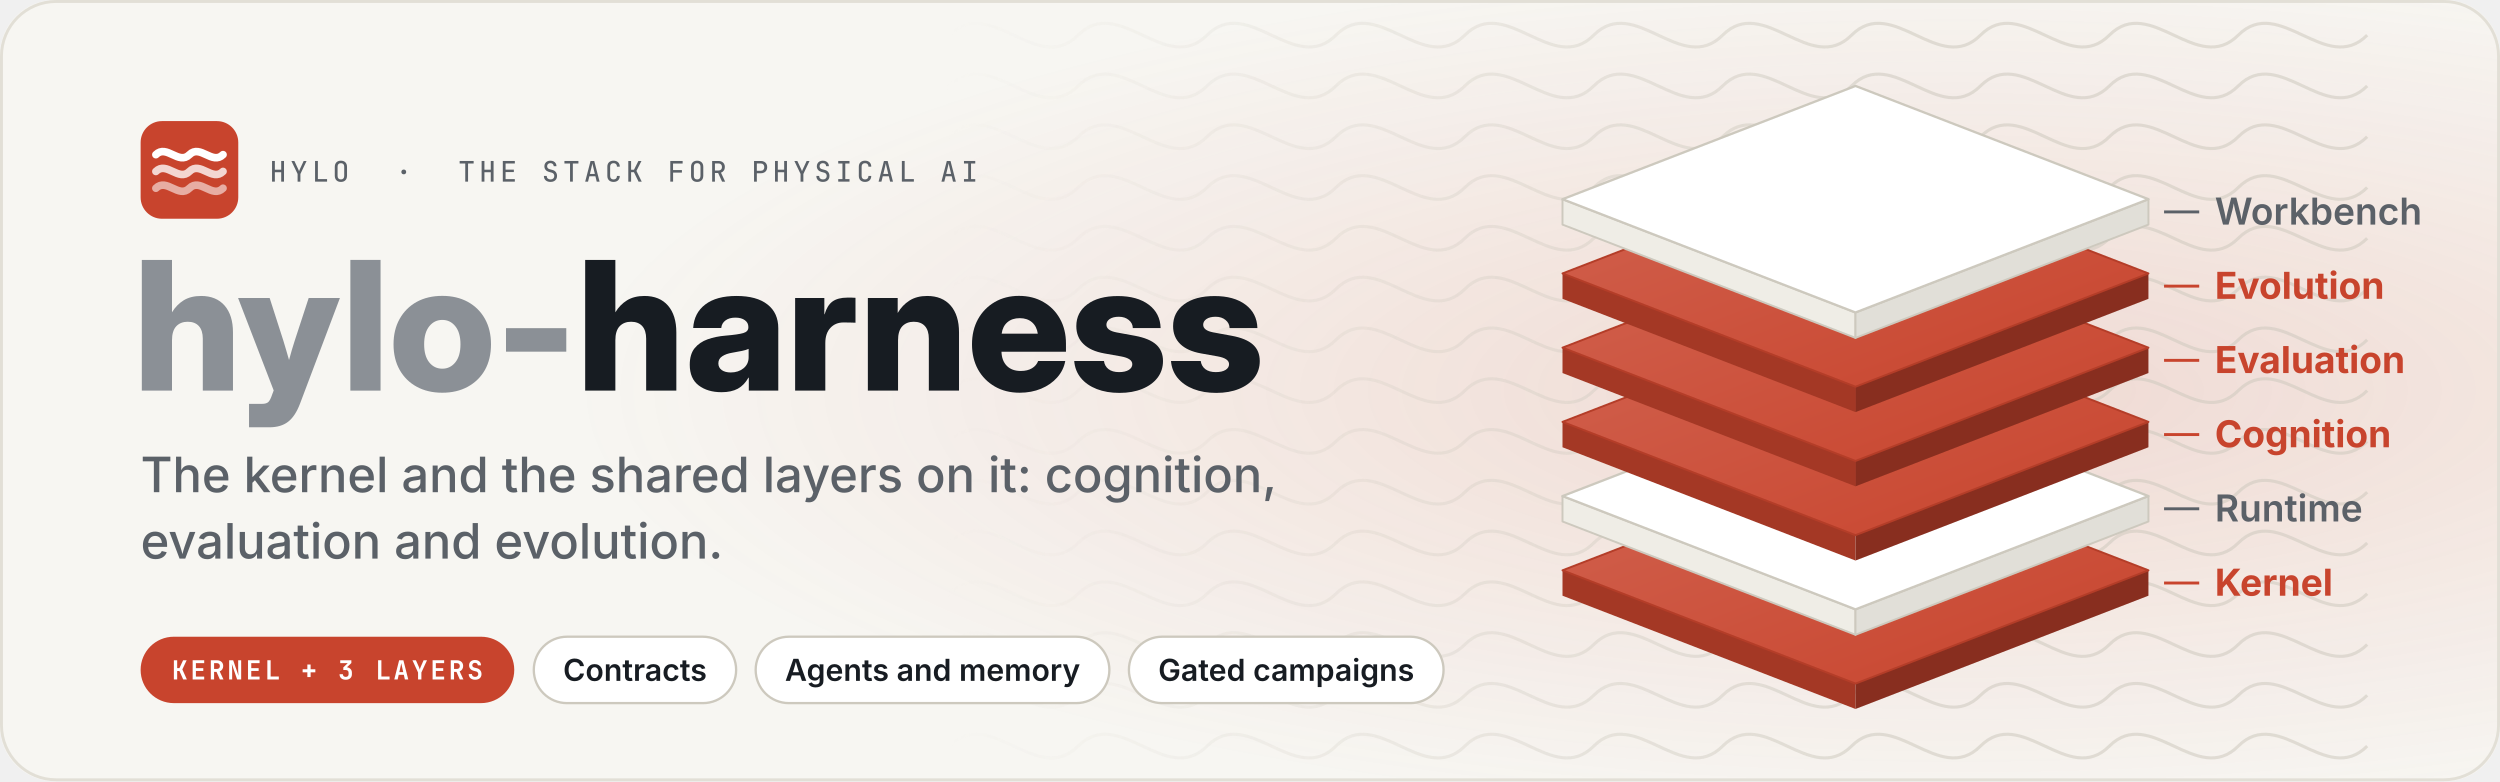
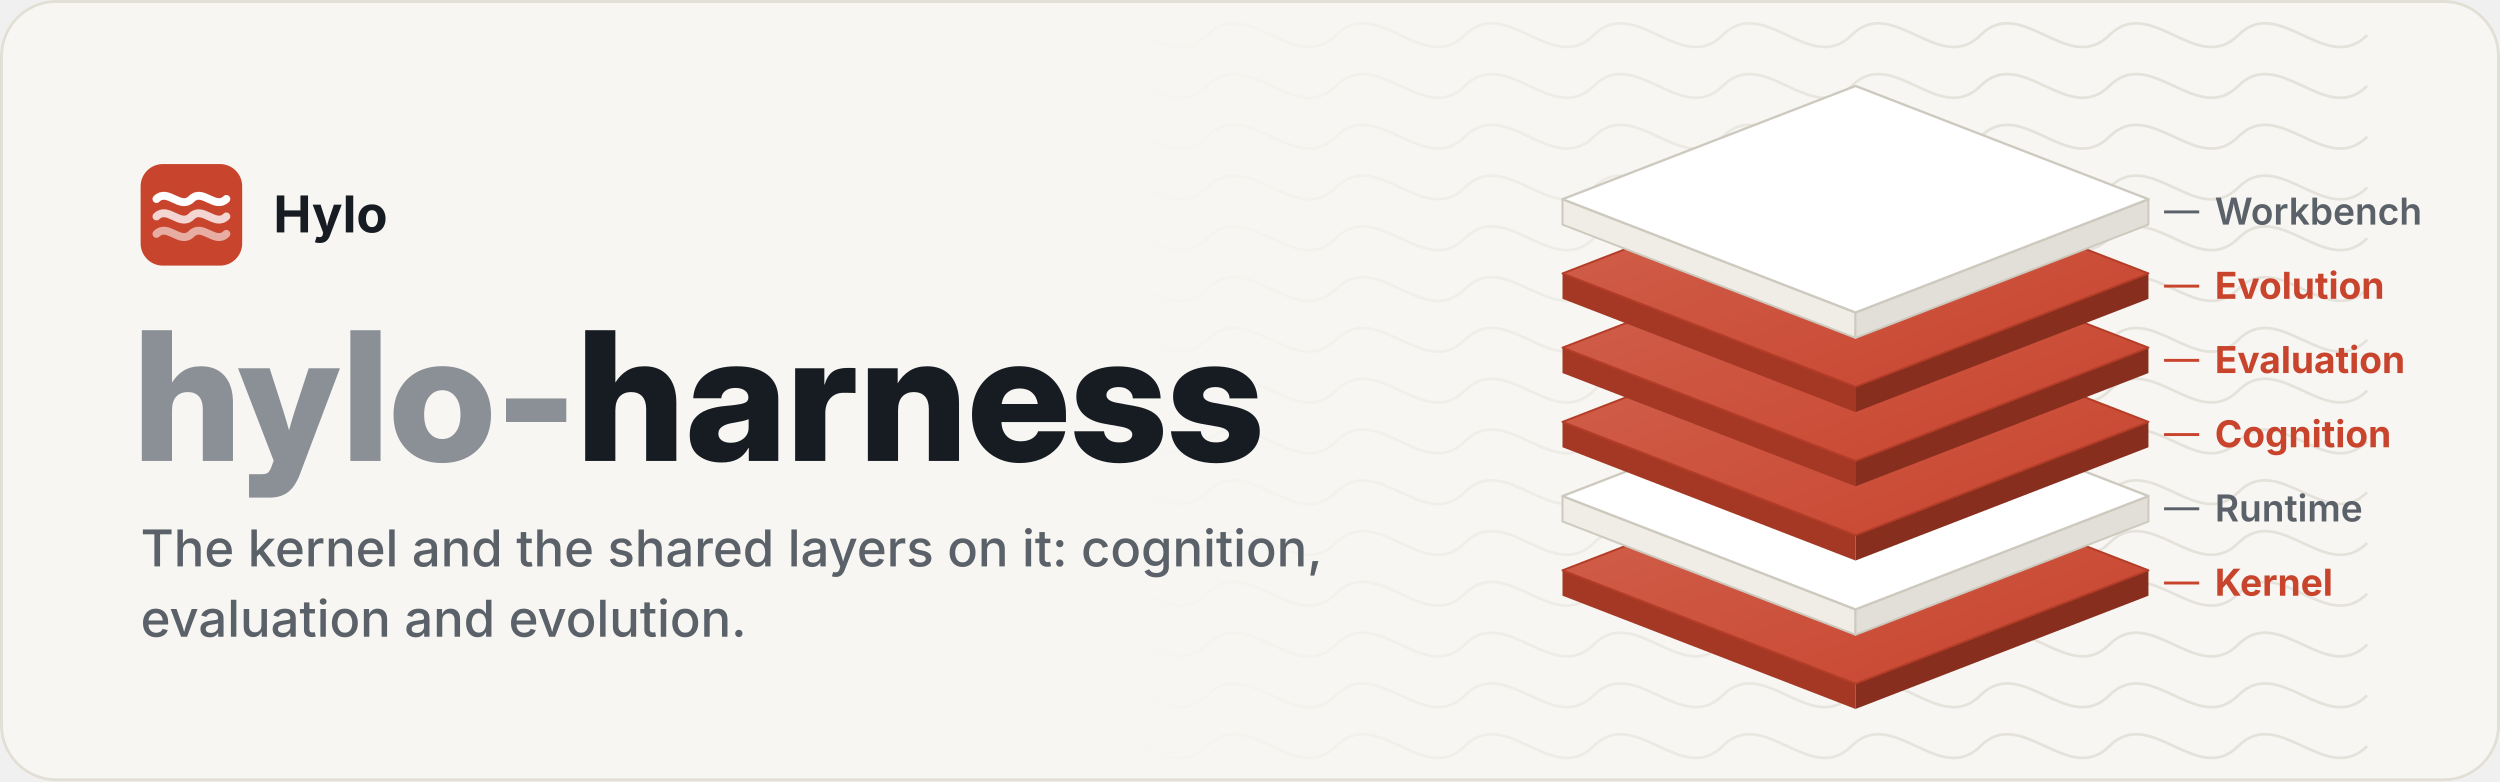
<svg xmlns="http://www.w3.org/2000/svg" viewBox="0 0 1280 400" width="1280" height="400" role="img" aria-labelledby="t d">
  <defs>
+     <path id="b161" d="M135 0V1490H440V888H1089V1490H1395V0H1089V635H440V0Z" />
    <path id="b271" d="M135 0V1490H440V1083L435 744Q484 822 539 897Q594 972 668 1062L1033 1490H1406L849 845L1422 0H1061L638 644L440 426V0Z" />
    <path id="b507" d="M440 -22Q280 -22 174 62Q68 147 68 313Q68 438 128 509Q188 580 284 613Q380 646 490 656Q634 670 698 686Q761 701 761 756V761Q761 832 716 871Q670 910 586 910Q499 910 446 872Q393 835 375 781L100 827Q143 972 272 1052Q400 1132 587 1132Q707 1132 816 1094Q924 1056 992 972Q1061 889 1061 753V0H777V155H767Q726 77 645 28Q564 -22 440 -22ZM525 189Q630 189 696 250Q763 311 763 400V521Q745 508 704 498Q664 489 619 482Q574 474 541 470Q458 458 407 423Q356 388 356 321Q356 256 404 222Q451 189 525 189Z" />
    <path id="b614" d="M633 -22Q462 -22 338 48Q214 118 148 247Q81 376 81 553Q81 726 148 856Q214 986 334 1059Q455 1132 618 1132Q764 1132 883 1070Q1002 1008 1072 882Q1143 756 1143 565V481H378Q383 344 454 274Q525 204 638 204Q717 204 774 238Q830 271 854 336L1126 285Q1085 146 956 62Q828 -22 633 -22ZM380 669H854Q843 778 784 842Q725 906 621 906Q513 906 451 840Q389 773 380 669Z" />
    <path id="b658" d="M625 -442Q415 -442 287 -365Q159 -288 122 -168L380 -96Q401 -143 458 -184Q514 -224 623 -224Q737 -224 803 -172Q869 -119 869 -8V198H846Q815 130 744 73Q672 16 536 16Q410 16 307 75Q204 134 142 255Q81 376 81 561Q81 750 144 877Q206 1004 310 1068Q413 1132 537 1132Q631 1132 695 1100Q759 1068 798 1021Q838 974 858 930H871V1118H1166V9Q1166 -142 1096 -242Q1027 -343 904 -392Q782 -442 625 -442ZM630 244Q745 244 808 328Q870 413 870 563Q870 712 808 802Q746 892 630 892Q512 892 450 800Q389 707 389 563Q389 416 451 330Q513 244 630 244Z" />
    <path id="b689" d="M128 0V1118H428V0ZM278 1264Q210 1264 162 1309Q114 1354 114 1418Q114 1482 162 1527Q210 1572 278 1572Q346 1572 394 1527Q443 1482 443 1418Q443 1354 394 1309Q346 1264 278 1264Z" />
    <path id="b73" d="M786 -20Q587 -20 431 70Q275 160 184 331Q94 502 94 744Q94 987 185 1158Q276 1330 433 1420Q590 1510 786 1510Q955 1510 1092 1448Q1229 1385 1317 1266Q1405 1148 1427 981H1118Q1097 1102 1008 1170Q920 1239 792 1239Q618 1239 511 1110Q404 981 404 744Q404 502 512 376Q619 251 791 251Q918 251 1008 320Q1097 388 1119 510H1428Q1411 371 1330 250Q1249 130 1112 55Q974 -20 786 -20Z" />
    <path id="b736" d="M428 1490V0H128V1490Z" />
    <path id="b773" d="M428 647V0H128V1118H411L415 887Q462 1004 548 1068Q634 1132 763 1132Q937 1132 1042 1020Q1147 908 1147 711V0H847V659Q847 763 794 822Q740 881 645 881Q549 881 488 820Q428 758 428 647Z" />
    <path id="b790" d="M628 -22Q460 -22 337 50Q214 123 148 252Q81 382 81 554Q81 727 148 857Q214 987 337 1060Q460 1132 628 1132Q796 1132 919 1060Q1042 987 1108 857Q1175 727 1175 554Q1175 382 1108 252Q1042 123 919 50Q796 -22 628 -22ZM628 214Q748 214 809 311Q870 408 870 555Q870 703 809 800Q748 896 628 896Q508 896 448 800Q387 703 387 555Q387 408 448 311Q508 214 628 214Z" />
    <path id="b852" d="M128 0V1118H418V923H430Q461 1026 534 1080Q606 1133 700 1133Q751 1133 797 1123V855Q777 861 738 866Q700 870 667 870Q563 870 496 805Q428 740 428 636V0Z" />
    <path id="b889" d="M683 1118V889H474V327Q474 223 576 223Q593 223 624 228Q654 232 671 236L714 11Q664 -4 614 -10Q565 -16 520 -16Q352 -16 263 66Q174 147 174 301V889H20V1118H174V1384H474V1118Z" />
    <path id="b915" d="M513 -14Q339 -14 234 98Q128 210 128 407V1118H428V459Q428 355 482 296Q536 237 630 237Q726 237 786 298Q847 360 847 471V1118H1148V0H864L860 232Q813 113 726 50Q640 -14 513 -14Z" />
    <path id="b95" d="M135 0V1490H1132V1237H440V877H1080V628H440V253H1134V0Z" />
    <path id="b980" d="M443 0 31 1118H350L538 538Q561 463 580 387Q600 311 618 233Q635 311 654 386Q672 462 696 538L882 1118H1197L784 0Z" />
+     <path id="b998" d="M120 -396 189 -170 226 -179Q317 -204 375 -176Q433 -147 443 -63L451 -3L31 1118H350L538 538Q561 465 577 392Q593 320 609 246Q627 321 646 394Q666 466 690 538L886 1118H1201L726 -132Q675 -267 580 -346Q484 -426 316 -426Q256 -426 204 -418Q152 -409 120 -396Z" />
    <path id="dx1459" d="M806 712V444H119V712Z" />
    <path id="dx507" d="M419 -18Q260 -18 158 60Q57 137 57 295Q57 414 112 483Q168 552 261 585Q354 618 467 627Q609 639 667 656Q725 673 725 721V726Q725 773 686 802Q646 832 578 832Q506 832 464 800Q421 768 416 714H96Q107 886 234 982Q360 1079 590 1079Q820 1079 943 982Q1066 886 1066 711V0H730V148H726Q679 63 605 22Q531 -18 419 -18ZM524 207Q610 207 669 254Q728 302 728 380V476Q701 463 653 453Q605 443 541 432Q472 421 428 392Q383 363 383 311Q383 262 422 234Q461 207 524 207Z" />
    <path id="dx614" d="M596 -24Q434 -24 312 47Q189 118 120 242Q52 367 52 528Q52 689 120 814Q189 938 310 1009Q431 1080 587 1080Q746 1080 866 1010Q987 941 1055 818Q1123 696 1123 536V443H388Q391 342 448 283Q506 224 608 224Q684 224 736 255Q787 286 806 338H1115Q1096 232 1023 150Q950 68 840 22Q729 -24 596 -24ZM390 649H802Q790 732 736 779Q682 826 596 826Q509 826 455 779Q401 732 390 649Z" />
    <path id="dx670" d="M440 574V0H96V1490H440V893Q493 980 574 1030Q655 1079 772 1079Q944 1079 1040 969Q1135 859 1135 664V0H791V592Q791 686 746 736Q701 785 619 785Q538 785 489 734Q440 682 440 574Z" />
    <path id="dx736" d="M440 1490V0H96V1490Z" />
    <path id="dx773" d="M440 574V0H96V1056H436V885Q489 975 571 1027Q653 1079 772 1079Q944 1079 1040 969Q1135 859 1135 664V0H791V592Q791 686 746 736Q701 785 619 785Q538 785 489 734Q440 682 440 574Z" />
    <path id="dx790" d="M608 -24Q442 -24 317 44Q192 112 122 236Q52 360 52 528Q52 694 122 818Q192 943 317 1012Q442 1080 608 1080Q773 1080 898 1012Q1024 943 1094 818Q1163 694 1163 528Q1163 360 1094 236Q1024 113 898 44Q773 -24 608 -24ZM608 250Q698 250 756 322Q815 394 815 528Q815 662 756 734Q698 806 608 806Q518 806 460 734Q401 662 401 528Q401 394 459 322Q517 250 608 250Z" />
    <path id="dx852" d="M96 0V1056H429V870H432Q461 971 522 1016Q584 1060 690 1060Q718 1060 740 1060Q763 1059 784 1058V774Q765 775 725 776Q685 777 648 777Q555 777 498 715Q440 653 440 541V0Z" />
    <path id="dx871" d="M562 -26Q416 -26 303 18Q190 62 122 144Q55 226 46 338H385Q393 279 437 245Q481 211 557 211Q628 211 668 236Q708 261 708 301Q708 367 580 390L389 424Q233 452 152 531Q70 610 70 735Q70 891 196 984Q322 1078 543 1078Q764 1078 895 980Q1026 882 1031 713H714Q713 768 668 805Q624 842 555 842Q488 842 450 816Q413 790 413 751Q413 686 527 664L739 625Q902 595 980 525Q1058 455 1058 337Q1058 229 996 147Q933 65 822 20Q710 -26 562 -26Z" />
    <path id="dx998" d="M129 -418V-151H275Q329 -151 351 -128Q373 -104 392 -46L410 2L4 1056H364L520 570Q537 515 553 460Q569 405 585 349Q600 405 616 460Q633 515 650 570L809 1056H1165L710 -149Q656 -292 574 -355Q493 -418 360 -418Z" />
    <path id="m1501" d="M125 -371 213 214H450L285 -371Z" />
    <path id="m1502" d="M311 -15Q249 -15 206 28Q163 70 163 132Q163 194 206 237Q249 280 311 280Q373 280 416 237Q458 194 458 132Q458 70 416 28Q373 -15 311 -15Z" />
    <path id="m1505" d="M311 -15Q249 -15 206 28Q163 70 163 132Q163 194 206 237Q249 280 311 280Q373 280 416 237Q458 194 458 132Q458 70 416 28Q373 -15 311 -15ZM311 772Q249 772 206 814Q163 857 163 919Q163 981 206 1024Q249 1067 311 1067Q373 1067 416 1024Q458 981 458 919Q458 857 416 814Q373 772 311 772Z" />
    <path id="m411" d="M90 1294V1490H1247V1294H784V0H555V1294Z" />
    <path id="m507" d="M461 -25Q354 -25 268 14Q183 54 133 130Q83 206 83 316Q83 411 120 472Q157 534 219 570Q281 605 358 623Q434 641 513 650Q661 667 728 680Q795 692 795 751V757Q795 850 740 902Q686 953 581 953Q471 953 408 905Q345 857 322 800L115 854Q153 954 224 1015Q295 1076 386 1104Q478 1132 578 1132Q645 1132 721 1116Q797 1100 864 1058Q931 1017 973 940Q1015 863 1015 742V0H802V153H791Q758 87 678 31Q597 -25 461 -25ZM510 152Q599 152 663 188Q727 223 762 280Q796 337 796 403V546Q780 530 728 518Q675 507 617 499Q559 491 525 487Q432 474 366 436Q299 399 299 313Q299 233 358 192Q418 152 510 152Z" />
    <path id="m586" d="M618 -23Q460 -23 343 49Q226 121 161 250Q96 380 96 553Q96 727 161 858Q226 988 343 1060Q460 1132 618 1132Q792 1132 918 1044Q1045 957 1086 802L877 752Q854 839 788 892Q721 946 619 946Q518 946 452 893Q385 840 352 750Q320 661 320 553Q320 446 352 358Q385 269 452 216Q518 163 619 163Q723 163 791 218Q859 274 881 365L1089 315Q1048 157 921 67Q794 -23 618 -23Z" />
    <path id="m597" d="M564 -22Q428 -22 322 47Q217 116 156 246Q96 376 96 556Q96 738 157 867Q218 996 324 1064Q429 1132 564 1132Q668 1132 732 1098Q796 1063 832 1016Q867 970 886 936H898V1490H1118V0H904V175H886Q866 139 830 93Q793 47 729 12Q665 -22 564 -22ZM612 165Q752 165 827 274Q902 383 902 558Q902 732 828 838Q754 945 612 945Q515 945 450 894Q386 843 354 756Q321 668 321 558Q321 447 354 358Q387 269 452 217Q517 165 612 165Z" />
    <path id="m614" d="M630 -23Q465 -23 345 48Q225 119 160 248Q96 377 96 551Q96 723 160 854Q223 985 339 1058Q455 1132 611 1132Q738 1132 852 1076Q967 1019 1038 896Q1110 772 1110 570V492H317Q323 330 409 244Q495 159 632 159Q724 159 790 199Q857 239 886 317L1093 268Q1053 137 931 57Q809 -23 630 -23ZM318 656H892Q880 788 810 869Q739 950 612 950Q480 950 404 864Q327 777 318 656Z" />
    <path id="m658" d="M616 -442Q422 -442 305 -371Q188 -300 141 -199L325 -112Q345 -144 378 -180Q412 -215 468 -240Q525 -265 615 -265Q742 -265 822 -204Q902 -144 902 -15V203H883Q863 166 828 123Q792 80 728 48Q665 17 563 17Q431 17 326 79Q220 141 158 262Q96 384 96 563Q96 741 158 868Q219 996 325 1064Q431 1132 566 1132Q669 1132 734 1098Q798 1063 834 1017Q871 971 890 936H906V1118H1121V-16Q1121 -163 1054 -257Q987 -351 873 -396Q759 -442 616 -442ZM614 200Q754 200 828 297Q903 394 903 566Q903 734 830 840Q756 945 614 945Q517 945 452 894Q386 844 354 758Q321 673 321 566Q321 402 396 301Q470 200 614 200Z" />
    <path id="m670" d="M368 662V0H148V1490H366V917Q419 1028 504 1080Q589 1132 704 1132Q875 1132 980 1024Q1085 917 1085 710V0H864V683Q864 804 801 872Q738 940 628 940Q516 940 442 868Q368 795 368 662Z" />
    <path id="m689" d="M148 0V1118H368V0ZM259 1289Q202 1289 162 1327Q121 1365 121 1419Q121 1474 162 1512Q202 1550 259 1550Q316 1550 357 1512Q398 1474 398 1419Q398 1365 357 1327Q316 1289 259 1289Z" />
    <path id="m727" d="M148 0V1490H368V646H388L829 1118H1093L643 636L1124 0H852L475 501L368 394V0Z" />
    <path id="m736" d="M368 1490V0H148V1490Z" />
    <path id="m773" d="M368 662V0H148V1118H358L359 903Q411 1021 498 1076Q586 1132 704 1132Q875 1132 980 1024Q1084 917 1084 710V0H864V683Q864 804 801 872Q738 940 628 940Q516 940 442 868Q368 795 368 662Z" />
    <path id="m790" d="M618 -23Q461 -23 344 49Q226 121 161 250Q96 380 96 553Q96 727 161 858Q226 988 344 1060Q461 1132 618 1132Q776 1132 894 1060Q1011 988 1076 858Q1141 727 1141 553Q1141 380 1076 250Q1011 121 894 49Q776 -23 618 -23ZM618 163Q720 163 786 216Q853 270 886 358Q918 447 918 553Q918 660 886 750Q853 839 786 892Q720 946 618 946Q517 946 451 892Q385 839 352 750Q320 660 320 553Q320 447 352 358Q385 270 451 216Q517 163 618 163Z" />
    <path id="m852" d="M148 0V1118H361V938H373Q403 1029 480 1082Q558 1134 656 1134Q677 1134 704 1132Q732 1130 749 1128V918Q737 921 703 926Q669 930 634 930Q519 930 444 860Q368 789 368 679V0Z" />
    <path id="m871" d="M549 -23Q367 -23 248 56Q128 134 98 283L305 326Q350 155 551 155Q658 155 720 200Q783 244 783 306Q783 412 626 447L438 490Q130 559 130 799Q130 899 186 974Q241 1049 338 1090Q436 1132 563 1132Q744 1132 847 1054Q950 977 986 853L789 810Q768 869 716 914Q664 958 565 958Q474 958 413 917Q352 876 352 813Q352 757 392 722Q433 688 525 667L705 627Q1010 558 1010 325Q1010 223 952 144Q893 66 789 22Q685 -23 549 -23Z" />
    <path id="m889" d="M626 1118V939H403V302Q403 235 432 204Q460 172 525 172Q543 172 570 176Q598 180 618 184L657 8Q622 -4 582 -10Q541 -15 503 -15Q351 -15 267 64Q183 142 183 284V939H20V1118H183V1384H403V1118Z" />
    <path id="m915" d="M529 -14Q358 -14 253 94Q148 201 148 408V1118H368V435Q368 314 432 246Q495 178 604 178Q716 178 790 250Q864 323 864 456V1118H1085V0H874L873 217Q820 95 732 40Q645 -14 529 -14Z" />
    <path id="m980" d="M468 0 46 1118H284L505 483Q531 409 551 336Q571 262 590 188Q608 261 628 335Q648 409 673 483L894 1118H1130L708 0Z" />
    <path id="m998" d="M133 -402 187 -223 212 -229Q297 -252 356 -224Q416 -195 447 -87L471 -5L46 1118H284L505 483Q530 409 549 337Q568 265 586 193Q605 265 625 338Q645 410 671 483L896 1118H1132L646 -155Q595 -289 508 -358Q422 -426 287 -426Q235 -426 194 -418Q154 -411 133 -402Z" />
-     <path id="mono1" d="M46 0 235 730H366L554 0H453L407 190H193L147 0ZM213 272H387L335 490Q320 550 311 592Q302 634 300 649Q298 634 289 592Q280 550 266 491Z" />
-     <path id="mono122" d="M88 0V730H325Q395 730 446 703Q497 676 525 628Q553 579 553 512Q553 446 525 398Q497 349 446 322Q394 295 325 295H187V0ZM187 383H325Q383 383 417 418Q451 454 451 512Q451 571 417 606Q383 642 325 642H187Z" />
-     <path id="mono125" d="M89 0V730H315Q382 730 432 704Q482 677 510 630Q538 582 538 518Q538 444 500 391Q463 338 401 316L548 0H439L300 305H187V0ZM187 393H315Q371 393 404 427Q436 461 436 517Q436 574 403 608Q370 642 315 642H187Z" />
-     <path id="mono129" d="M304 -10Q196 -10 132 46Q68 103 68 202H167Q167 144 204 111Q241 78 304 78Q364 78 400 112Q435 145 435 201Q435 243 412 274Q389 306 347 317L239 346Q168 366 126 418Q85 471 85 543Q85 602 112 646Q138 691 186 716Q234 740 297 740Q361 740 410 716Q458 691 485 647Q512 603 512 545H414Q414 593 382 623Q349 653 297 653Q245 653 214 623Q182 593 182 545Q182 506 203 480Q224 453 262 442L373 412Q448 392 490 336Q532 279 532 201Q532 137 504 90Q476 42 424 16Q373 -10 304 -10Z" />
-     <path id="mono137" d="M251 0V640H53V730H547V640H350V0Z" />
-     <path id="mono168" d="M251 0V271L32 730H137L272 442Q284 416 292 395Q299 374 301 365Q304 374 312 395Q319 416 332 442L466 730H568L350 271V0Z" />
-     <path id="mono27" d="M308 -10Q207 -10 148 46Q88 103 88 202V529Q88 627 148 684Q207 740 308 740Q408 740 468 683Q527 626 527 529H428Q428 588 396 620Q364 652 308 652Q251 652 219 620Q187 588 187 529V202Q187 142 219 110Q251 78 308 78Q364 78 396 110Q428 142 428 202H527Q527 104 468 47Q408 -10 308 -10Z" />
-     <path id="mono37" d="M97 0V730H522V641H195V424H487V338H195V89H522V0Z" />
-     <path id="mono56" d="M91 0V730H527V639H188V409H501V319H190V0Z" />
-     <path id="mono64" d="M89 0V730H188V422H412V730H511V0H412V332H188V0Z" />
-     <path id="mono67" d="M101 0V90H250V640H101V730H499V640H350V90H499V0Z" />
-     <path id="mono81" d="M88 0V730H187V420H289L445 730H553L376 379L562 0H450L287 333H187V0Z" />
-     <path id="mono818" d="M300 259Q262 259 238 282Q215 305 215 341Q215 379 238 403Q262 427 300 427Q338 427 362 403Q385 379 385 341Q385 305 362 282Q338 259 300 259Z" />
-     <path id="mono83" d="M128 0V730H227V90H552V0Z" />
-     <path id="mono96" d="M300 -10Q200 -10 142 48Q84 106 84 212V519Q84 624 142 682Q200 740 300 740Q400 740 458 682Q516 625 516 519V212Q516 106 458 48Q400 -10 300 -10ZM300 78Q356 78 386 110Q417 142 417 202V529Q417 588 387 620Q357 652 300 652Q243 652 213 620Q183 588 183 529V202Q183 142 214 110Q244 78 300 78Z" />
-     <path id="monob1" d="M35 0 219 730H380L565 0H437L397 177H203L163 0ZM226 279H374L330 475Q319 524 311 564Q303 603 300 621Q297 603 289 564Q281 524 270 476Z" />
-     <path id="monob1045" d="M238 92V272H59V388H238V568H362V388H541V272H362V92Z" />
-     <path id="monob125" d="M77 0V730H307Q380 730 434 703Q487 676 517 628Q547 579 547 513Q547 440 511 386Q475 331 414 308L557 0H420L292 290H201V0ZM201 400H307Q360 400 390 429Q420 458 420 509Q420 560 390 590Q359 620 307 620H201Z" />
-     <path id="monob129" d="M303 -10Q229 -10 174 16Q118 42 88 90Q57 139 57 206H180Q180 157 214 128Q247 99 303 99Q357 99 388 128Q420 156 420 204Q420 240 400 268Q379 295 341 305L243 330Q164 350 118 405Q72 460 72 536Q72 629 133 684Q194 740 296 740Q365 740 416 715Q468 690 496 644Q524 599 524 538H402Q402 580 373 606Q344 632 296 632Q249 632 222 606Q194 581 194 540Q194 506 214 484Q233 462 268 452L369 427Q450 407 496 347Q543 287 543 204Q543 139 514 91Q484 43 430 16Q376 -10 303 -10Z" />
-     <path id="monob168" d="M237 0V265L23 730H155L268 477Q281 447 290 418Q299 389 302 373Q306 389 314 418Q323 447 336 477L447 730H577L363 265V0Z" />
-     <path id="monob37" d="M88 0V730H526V620H211V430H491V324H211V110H526V0Z" />
-     <path id="monob727" d="M293 -10Q185 -10 122 46Q59 103 59 200H185Q185 154 214 126Q243 99 294 99Q344 99 373 126Q402 154 402 200V255Q402 304 374 332Q345 359 294 359H202V459L370 620H85V730H507V624L339 463Q427 451 478 396Q528 342 528 255V200Q528 103 464 46Q401 -10 293 -10Z" />
-     <path id="monob81" d="M76 0V730H201V432H287L426 730H561L397 382L569 0H430L286 323H201V0Z" />
-     <path id="monob83" d="M121 0V730H246V113H556V0Z" />
-     <path id="monob90" d="M72 0V730H225L428 140Q425 172 422 216Q419 259 416 304Q414 349 414 384V730H528V0H375L174 590Q176 561 179 520Q182 479 184 436Q186 393 186 357V0Z" />
-     <path id="sb141" d="M793 -20Q587 -20 432 72Q277 165 190 336Q103 508 103 743Q103 983 192 1154Q282 1326 436 1418Q590 1510 785 1510Q949 1510 1082 1447Q1216 1384 1302 1272Q1389 1160 1412 1014H1139Q1103 1133 1014 1202Q924 1271 788 1271Q668 1271 574 1210Q479 1149 425 1032Q371 914 371 745Q371 492 488 356Q606 219 794 219Q962 219 1062 314Q1162 408 1166 569H822V779H1425V600Q1425 409 1344 270Q1262 130 1120 55Q977 -20 793 -20Z" />
-     <path id="sb2" d="M50 0 570 1490H909L1441 0H1148L1021 369H464L342 0ZM535 584H948L883 774Q850 877 814 1002Q779 1127 737 1282Q697 1126 663 1000Q629 873 598 774Z" />
    <path id="sb384" d="M150 0V1490H707Q964 1490 1098 1358Q1232 1226 1232 1013Q1232 862 1164 753Q1096 644 964 592L1287 0H988L695 547H417V0ZM417 768H668Q819 768 889 832Q959 895 959 1013Q959 1133 889 1200Q819 1266 666 1266H417Z" />
    <path id="sb459" d="M452 0 50 1490H337L531 697Q554 596 574 484Q594 371 613 260Q633 371 654 484Q676 596 701 697L903 1490H1186L1387 697Q1412 597 1434 486Q1455 375 1475 265Q1494 375 1514 486Q1535 597 1558 697L1751 1490H2039L1636 0H1330L1113 823Q1093 901 1076 989Q1059 1077 1043 1173Q1028 1080 1012 993Q997 906 975 823L758 0Z" />
-     <path id="sb507" d="M450 -23Q344 -23 259 16Q174 54 125 129Q76 204 76 314Q76 440 138 510Q199 579 296 610Q394 642 502 653Q648 669 713 682Q778 696 778 754V759Q778 841 728 886Q678 932 583 932Q485 932 427 889Q369 846 349 791L108 840Q157 988 286 1060Q414 1132 582 1132Q661 1132 742 1114Q822 1095 889 1052Q956 1008 997 934Q1038 859 1038 747V0H789V154H779Q742 82 661 30Q580 -23 450 -23ZM517 170Q637 170 708 239Q780 308 780 401V533Q762 519 716 508Q670 498 618 490Q567 483 533 478Q445 466 386 430Q328 394 328 317Q328 245 381 208Q434 170 517 170Z" />
    <path id="sb578" d="M728 -20Q632 -20 568 12Q505 45 467 91Q429 137 409 177H392V0H138V1490H398V933H409Q428 972 465 1018Q502 1065 566 1098Q630 1132 729 1132Q858 1132 962 1066Q1067 1000 1128 872Q1190 743 1190 557Q1190 373 1130 244Q1069 115 965 48Q861 -20 728 -20ZM658 194Q788 194 856 298Q923 401 923 558Q923 714 856 816Q790 918 658 918Q529 918 461 820Q393 721 393 558Q393 395 462 294Q531 194 658 194Z" />
    <path id="sb586" d="M623 -23Q460 -23 340 50Q220 122 154 252Q89 381 89 553Q89 727 154 858Q220 988 340 1060Q460 1132 623 1132Q810 1132 940 1038Q1069 945 1105 781L862 730Q841 817 780 869Q719 921 625 921Q489 921 422 816Q354 711 354 554Q354 451 384 368Q414 285 474 236Q534 188 625 188Q721 188 782 242Q844 297 865 387L1108 336Q1072 169 942 73Q812 -23 623 -23Z" />
-     <path id="sb597" d="M550 -20Q418 -20 314 48Q209 115 149 244Q89 373 89 557Q89 743 150 872Q211 1000 316 1066Q420 1132 549 1132Q649 1132 712 1098Q776 1065 813 1018Q850 972 870 933H881V1490H1141V0H886V177H870Q849 137 811 91Q773 45 710 12Q646 -20 550 -20ZM621 194Q748 194 817 294Q886 395 886 558Q886 721 818 820Q749 918 621 918Q489 918 422 816Q355 714 355 558Q355 401 422 298Q490 194 621 194Z" />
    <path id="sb614" d="M632 -23Q463 -23 342 48Q220 119 154 248Q89 377 89 552Q89 724 154 854Q218 985 336 1058Q455 1132 615 1132Q751 1132 868 1072Q984 1013 1055 888Q1126 764 1126 568V486H348Q353 337 432 259Q510 181 635 181Q721 181 782 218Q844 255 870 326L1109 277Q1069 142 944 60Q818 -23 632 -23ZM349 663H873Q861 783 796 856Q732 928 616 928Q497 928 428 852Q358 775 349 663Z" />
-     <path id="sb658" d="M620 -442Q418 -442 296 -368Q174 -294 132 -183L352 -104Q378 -152 438 -198Q497 -244 619 -244Q740 -244 813 -188Q886 -131 886 -11V200H864Q844 160 807 117Q770 74 708 46Q646 17 549 17Q421 17 316 78Q212 138 150 259Q89 380 89 562Q89 745 150 872Q212 1000 317 1066Q422 1132 551 1132Q650 1132 714 1099Q778 1066 816 1020Q854 973 874 933H888V1118H1143V-3Q1143 -153 1075 -250Q1007 -347 889 -394Q771 -442 620 -442ZM622 222Q749 222 818 313Q887 404 887 564Q887 723 819 820Q751 918 622 918Q490 918 422 817Q355 716 355 564Q355 409 423 316Q491 222 622 222Z" />
    <path id="sb670" d="M398 655V0H138V1490H394V911Q496 1132 733 1132Q906 1132 1011 1022Q1116 912 1116 711V0H855V671Q855 783 797 847Q739 911 637 911Q533 911 466 844Q398 777 398 655Z" />
    <path id="sb689" d="M138 0V1118H398V0ZM268 1276Q206 1276 162 1318Q117 1359 117 1419Q117 1478 162 1520Q206 1561 268 1561Q331 1561 376 1520Q420 1478 420 1419Q420 1359 376 1318Q331 1276 268 1276Z" />
    <path id="sb727" d="M138 0V1490H398V667H417L820 1118H1125L692 635L1151 0H839L494 479L398 376V0Z" />
-     <path id="sb73" d="M785 -20Q589 -20 435 71Q281 162 192 333Q103 504 103 744Q103 985 192 1156Q282 1328 436 1419Q590 1510 785 1510Q948 1510 1082 1449Q1215 1388 1302 1272Q1389 1157 1413 994H1144Q1119 1126 1021 1198Q923 1271 789 1271Q606 1271 488 1134Q371 998 371 744Q371 487 489 353Q607 219 788 219Q922 219 1020 292Q1119 364 1144 496H1414Q1393 353 1311 236Q1229 119 1095 50Q961 -20 785 -20Z" />
    <path id="sb766" d="M138 0V1118H382L390 905Q434 1024 520 1080Q607 1136 707 1136Q921 1136 994 893Q1039 1014 1136 1075Q1233 1136 1351 1136Q1502 1136 1604 1038Q1706 940 1706 754V0H1446V714Q1446 818 1389 866Q1332 914 1252 914Q1157 914 1103 855Q1049 796 1049 702V0H795V726Q795 811 742 862Q689 914 606 914Q520 914 459 856Q398 797 398 685V0Z" />
    <path id="sb773" d="M398 655V0H138V1118H384L387 895Q487 1132 733 1132Q906 1132 1010 1022Q1115 912 1115 711V0H855V671Q855 783 797 847Q739 911 637 911Q533 911 466 844Q398 777 398 655Z" />
    <path id="sb790" d="M623 -23Q460 -23 340 50Q220 122 154 252Q89 381 89 553Q89 727 154 858Q220 988 340 1060Q460 1132 623 1132Q786 1132 906 1060Q1026 988 1092 858Q1158 727 1158 553Q1158 381 1092 252Q1026 122 906 50Q786 -23 623 -23ZM623 188Q714 188 774 237Q834 286 864 369Q894 452 894 554Q894 657 864 740Q834 823 774 872Q714 921 623 921Q533 921 473 872Q413 823 384 740Q354 657 354 554Q354 452 384 369Q413 286 473 237Q533 188 623 188Z" />
-     <path id="sb843" d="M138 -418V1118H392V933H409Q428 972 465 1018Q502 1065 566 1098Q630 1132 729 1132Q858 1132 962 1066Q1067 1000 1128 872Q1190 743 1190 557Q1190 373 1130 244Q1069 115 965 48Q861 -20 728 -20Q632 -20 568 12Q505 45 467 91Q429 137 409 177H398V-418ZM658 194Q788 194 856 298Q923 401 923 558Q923 714 856 816Q790 918 658 918Q529 918 461 820Q393 721 393 558Q393 395 462 294Q531 194 658 194Z" />
    <path id="sb852" d="M138 0V1118H390V931H402Q432 1028 507 1080Q582 1133 678 1133Q728 1133 773 1126V887Q757 891 721 896Q685 900 650 900Q541 900 470 832Q398 765 398 658V0Z" />
-     <path id="sb871" d="M561 -23Q368 -23 242 60Q117 142 88 294L331 340Q375 176 566 176Q662 176 718 214Q775 253 775 310Q775 405 624 438L433 479Q119 547 119 792Q119 896 176 972Q233 1048 334 1090Q436 1132 570 1132Q760 1132 870 1053Q981 974 1015 844L783 798Q763 856 713 897Q663 938 573 938Q491 938 435 902Q379 865 379 808Q379 759 416 728Q452 696 538 677L728 637Q1041 570 1041 335Q1041 229 980 148Q919 68 810 22Q702 -23 561 -23Z" />
    <path id="sb889" d="M655 1118V914H439V315Q439 254 464 226Q490 197 550 197Q568 197 597 202Q626 206 645 210L686 9Q643 -4 598 -10Q553 -15 512 -15Q351 -15 265 65Q179 145 179 293V914H20V1118H179V1384H439V1118Z" />
    <path id="sb915" d="M521 -14Q348 -14 243 96Q138 206 138 407V1118H398V447Q398 335 456 271Q515 207 617 207Q721 207 788 274Q855 341 855 463V1118H1116V0H869L867 224Q767 -14 521 -14Z" />
-     <path id="sb998" d="M127 -399 188 -196 219 -204Q307 -228 366 -200Q425 -171 445 -75L461 -4L39 1118H317L521 510Q545 437 563 364Q581 292 597 219Q616 293 636 366Q655 438 680 510L891 1118H1166L686 -144Q635 -278 544 -352Q453 -426 301 -426Q246 -426 200 -418Q153 -410 127 -399Z" />
    <clipPath id="cardclip">
      <rect width="1280" height="400" rx="28" />
    </clipPath>
-     <radialGradient id="glow" cx="0.78" cy="0.5" r="0.55">
-       <stop offset="0" stop-color="#c8442d" stop-opacity="0.16" />
-       <stop offset="1" stop-color="#c8442d" stop-opacity="0" />
-     </radialGradient>
    <linearGradient id="wavefade" x1="0" y1="0" x2="1" y2="0">
-       <stop offset="0.38" stop-color="#fff" stop-opacity="0" />
-       <stop offset="0.75" stop-color="#fff" stop-opacity="1" />
+       <stop offset="0.45" stop-color="#fff" stop-opacity="0" />
+       <stop offset="0.8" stop-color="#fff" stop-opacity="1" />
    </linearGradient>
    <mask id="wavemask">
      <rect width="1280" height="400" fill="url(#wavefade)" />
    </mask>
    <linearGradient id="slab5" x1="0" y1="0" x2="1" y2="1">
      <stop offset="0" stop-color="#d1624f" />
      <stop offset="1" stop-color="#c8442d" />
    </linearGradient>
    <linearGradient id="slab3" x1="0" y1="0" x2="1" y2="1">
      <stop offset="0" stop-color="#d1624f" />
      <stop offset="1" stop-color="#c8442d" />
    </linearGradient>
    <linearGradient id="slab2" x1="0" y1="0" x2="1" y2="1">
      <stop offset="0" stop-color="#d1624f" />
      <stop offset="1" stop-color="#c8442d" />
    </linearGradient>
    <linearGradient id="slab1" x1="0" y1="0" x2="1" y2="1">
      <stop offset="0" stop-color="#d1624f" />
      <stop offset="1" stop-color="#c8442d" />
    </linearGradient>
  </defs>
  <g clip-path="url(#cardclip)">
    <rect x="0.0" y="0.0" width="1280.0" height="400.0" rx="0" fill="#f7f6f2" />
-     <rect x="0.0" y="0.0" width="1280.0" height="400.0" rx="0" fill="url(#glow)" />
-     <g mask="url(#wavemask)" fill="none" stroke="#cdc9be" stroke-width="1.6" opacity="0.55">
+     <g mask="url(#wavemask)" fill="none" stroke="#cdc9be" stroke-width="1.4" opacity="0.45">
      <path d="M420 18c21-21 45 21 66 0s45 21 66 0s45 21 66 0s45 21 66 0s45 21 66 0s45 21 66 0s45 21 66 0s45 21 66 0s45 21 66 0s45 21 66 0s45 21 66 0s45 21 66 0" />
      <path d="M420 44c21-21 45 21 66 0s45 21 66 0s45 21 66 0s45 21 66 0s45 21 66 0s45 21 66 0s45 21 66 0s45 21 66 0s45 21 66 0s45 21 66 0s45 21 66 0s45 21 66 0" />
      <path d="M420 70c21-21 45 21 66 0s45 21 66 0s45 21 66 0s45 21 66 0s45 21 66 0s45 21 66 0s45 21 66 0s45 21 66 0s45 21 66 0s45 21 66 0s45 21 66 0s45 21 66 0" />
      <path d="M420 96c21-21 45 21 66 0s45 21 66 0s45 21 66 0s45 21 66 0s45 21 66 0s45 21 66 0s45 21 66 0s45 21 66 0s45 21 66 0s45 21 66 0s45 21 66 0s45 21 66 0" />
      <path d="M420 122c21-21 45 21 66 0s45 21 66 0s45 21 66 0s45 21 66 0s45 21 66 0s45 21 66 0s45 21 66 0s45 21 66 0s45 21 66 0s45 21 66 0s45 21 66 0s45 21 66 0" />
      <path d="M420 148c21-21 45 21 66 0s45 21 66 0s45 21 66 0s45 21 66 0s45 21 66 0s45 21 66 0s45 21 66 0s45 21 66 0s45 21 66 0s45 21 66 0s45 21 66 0s45 21 66 0" />
      <path d="M420 174c21-21 45 21 66 0s45 21 66 0s45 21 66 0s45 21 66 0s45 21 66 0s45 21 66 0s45 21 66 0s45 21 66 0s45 21 66 0s45 21 66 0s45 21 66 0s45 21 66 0" />
      <path d="M420 200c21-21 45 21 66 0s45 21 66 0s45 21 66 0s45 21 66 0s45 21 66 0s45 21 66 0s45 21 66 0s45 21 66 0s45 21 66 0s45 21 66 0s45 21 66 0s45 21 66 0" />
      <path d="M420 226c21-21 45 21 66 0s45 21 66 0s45 21 66 0s45 21 66 0s45 21 66 0s45 21 66 0s45 21 66 0s45 21 66 0s45 21 66 0s45 21 66 0s45 21 66 0s45 21 66 0" />
      <path d="M420 252c21-21 45 21 66 0s45 21 66 0s45 21 66 0s45 21 66 0s45 21 66 0s45 21 66 0s45 21 66 0s45 21 66 0s45 21 66 0s45 21 66 0s45 21 66 0s45 21 66 0" />
      <path d="M420 278c21-21 45 21 66 0s45 21 66 0s45 21 66 0s45 21 66 0s45 21 66 0s45 21 66 0s45 21 66 0s45 21 66 0s45 21 66 0s45 21 66 0s45 21 66 0s45 21 66 0" />
      <path d="M420 304c21-21 45 21 66 0s45 21 66 0s45 21 66 0s45 21 66 0s45 21 66 0s45 21 66 0s45 21 66 0s45 21 66 0s45 21 66 0s45 21 66 0s45 21 66 0s45 21 66 0" />
      <path d="M420 330c21-21 45 21 66 0s45 21 66 0s45 21 66 0s45 21 66 0s45 21 66 0s45 21 66 0s45 21 66 0s45 21 66 0s45 21 66 0s45 21 66 0s45 21 66 0s45 21 66 0" />
      <path d="M420 356c21-21 45 21 66 0s45 21 66 0s45 21 66 0s45 21 66 0s45 21 66 0s45 21 66 0s45 21 66 0s45 21 66 0s45 21 66 0s45 21 66 0s45 21 66 0s45 21 66 0" />
      <path d="M420 382c21-21 45 21 66 0s45 21 66 0s45 21 66 0s45 21 66 0s45 21 66 0s45 21 66 0s45 21 66 0s45 21 66 0s45 21 66 0s45 21 66 0s45 21 66 0s45 21 66 0" />
      <path d="M420 408c21-21 45 21 66 0s45 21 66 0s45 21 66 0s45 21 66 0s45 21 66 0s45 21 66 0s45 21 66 0s45 21 66 0s45 21 66 0s45 21 66 0s45 21 66 0s45 21 66 0" />
    </g>
  </g>
  <rect x="0.75" y="0.75" width="1278.5" height="398.5" rx="28" fill="none" stroke="#e2dfd6" stroke-width="1.5" />
  <polygon points="800.0,292.0 950.0,350.0 950.0,363.0 800.0,305.0" fill="#a43825" />
  <polygon points="950.0,350.0 1100.0,292.0 1100.0,305.0 950.0,363.0" fill="#882e1f" />
  <polygon points="950.0,234.0 1100.0,292.0 950.0,350.0 800.0,292.0" fill="url(#slab5)" stroke="#b43d28" stroke-width="1" stroke-linejoin="round" />
  <line x1="1108" y1="298.5" x2="1126" y2="298.5" stroke="#c8442d" stroke-width="1.5" />
  <g transform="translate(1134.0 305.0) scale(0.00928 -0.00928)" fill="#c8442d">
    <use href="#b271" x="0" />
    <use href="#b614" x="1392" />
    <use href="#b852" x="2612" />
    <use href="#b773" x="3461" />
    <use href="#b614" x="4736" />
    <use href="#b736" x="5956" />
  </g>
  <polygon points="800.0,254.0 950.0,312.0 950.0,325.0 800.0,267.0" fill="#efede6" stroke="#cdc9be" stroke-width="1" stroke-linejoin="round" />
  <polygon points="950.0,312.0 1100.0,254.0 1100.0,267.0 950.0,325.0" fill="#e1dfd8" stroke="#cdc9be" stroke-width="1" stroke-linejoin="round" />
  <polygon points="950.0,196.0 1100.0,254.0 950.0,312.0 800.0,254.0" fill="#ffffff" stroke="#cdc9be" stroke-width="1.2" stroke-linejoin="round" />
  <line x1="1108" y1="260.5" x2="1126" y2="260.5" stroke="#5b6168" stroke-width="1.5" />
  <g transform="translate(1134.0 267.0) scale(0.00928 -0.00928)" fill="#5b6168">
    <use href="#sb384" x="0" />
    <use href="#sb915" x="1336" />
    <use href="#sb773" x="2590" />
    <use href="#sb889" x="3843" />
    <use href="#sb689" x="4566" />
    <use href="#sb766" x="5102" />
    <use href="#sb614" x="6946" />
  </g>
  <polygon points="800.0,216.0 950.0,274.0 950.0,287.0 800.0,229.0" fill="#a43825" />
  <polygon points="950.0,274.0 1100.0,216.0 1100.0,229.0 950.0,287.0" fill="#882e1f" />
  <polygon points="950.0,158.0 1100.0,216.0 950.0,274.0 800.0,216.0" fill="url(#slab3)" stroke="#b43d28" stroke-width="1" stroke-linejoin="round" />
  <line x1="1108" y1="222.5" x2="1126" y2="222.5" stroke="#c8442d" stroke-width="1.5" />
  <g transform="translate(1134.0 229.0) scale(0.00928 -0.00928)" fill="#c8442d">
    <use href="#b73" x="0" />
    <use href="#b790" x="1515" />
    <use href="#b658" x="2771" />
    <use href="#b773" x="4065" />
    <use href="#b689" x="5340" />
    <use href="#b889" x="5895" />
    <use href="#b689" x="6645" />
    <use href="#b790" x="7200" />
    <use href="#b773" x="8456" />
  </g>
  <polygon points="800.0,178.0 950.0,236.0 950.0,249.0 800.0,191.0" fill="#a43825" />
  <polygon points="950.0,236.0 1100.0,178.0 1100.0,191.0 950.0,249.0" fill="#882e1f" />
  <polygon points="950.0,120.0 1100.0,178.0 950.0,236.0 800.0,178.0" fill="url(#slab2)" stroke="#b43d28" stroke-width="1" stroke-linejoin="round" />
  <line x1="1108" y1="184.5" x2="1126" y2="184.5" stroke="#c8442d" stroke-width="1.5" />
  <g transform="translate(1134.0 191.0) scale(0.00928 -0.00928)" fill="#c8442d">
    <use href="#b95" x="0" />
    <use href="#b980" x="1244" />
    <use href="#b507" x="2452" />
    <use href="#b736" x="3641" />
    <use href="#b915" x="4196" />
    <use href="#b507" x="5471" />
    <use href="#b889" x="6660" />
    <use href="#b689" x="7410" />
    <use href="#b790" x="7965" />
    <use href="#b773" x="9221" />
  </g>
  <polygon points="800.0,140.0 950.0,198.0 950.0,211.0 800.0,153.0" fill="#a43825" />
  <polygon points="950.0,198.0 1100.0,140.0 1100.0,153.0 950.0,211.0" fill="#882e1f" />
  <polygon points="950.0,82.0 1100.0,140.0 950.0,198.0 800.0,140.0" fill="url(#slab1)" stroke="#b43d28" stroke-width="1" stroke-linejoin="round" />
  <line x1="1108" y1="146.5" x2="1126" y2="146.5" stroke="#c8442d" stroke-width="1.5" />
  <g transform="translate(1134.0 153.0) scale(0.00928 -0.00928)" fill="#c8442d">
    <use href="#b95" x="0" />
    <use href="#b980" x="1244" />
    <use href="#b790" x="2435" />
    <use href="#b736" x="3691" />
    <use href="#b915" x="4246" />
    <use href="#b889" x="5521" />
    <use href="#b689" x="6271" />
    <use href="#b790" x="6826" />
    <use href="#b773" x="8082" />
  </g>
  <polygon points="800.0,102.0 950.0,160.0 950.0,173.0 800.0,115.0" fill="#efede6" stroke="#cdc9be" stroke-width="1" stroke-linejoin="round" />
  <polygon points="950.0,160.0 1100.0,102.0 1100.0,115.0 950.0,173.0" fill="#e1dfd8" stroke="#cdc9be" stroke-width="1" stroke-linejoin="round" />
  <polygon points="950.0,44.0 1100.0,102.0 950.0,160.0 800.0,102.0" fill="#ffffff" stroke="#cdc9be" stroke-width="1.2" stroke-linejoin="round" />
  <line x1="1108" y1="108.5" x2="1126" y2="108.5" stroke="#5b6168" stroke-width="1.5" />
  <g transform="translate(1134.0 115.0) scale(0.00928 -0.00928)" fill="#5b6168">
    <use href="#sb459" x="0" />
    <use href="#sb790" x="1986" />
    <use href="#sb852" x="3233" />
    <use href="#sb727" x="4078" />
    <use href="#sb578" x="5244" />
    <use href="#sb614" x="6522" />
    <use href="#sb773" x="7733" />
    <use href="#sb586" x="8986" />
    <use href="#sb670" x="10179" />
  </g>
-   <g transform="translate(72 62) scale(0.7812)">
+   <g transform="translate(72 84) scale(0.8125)">
    <rect width="64" height="64" rx="14" fill="#c8442d" />
    <g fill="none" stroke="#ffffff" stroke-width="5" stroke-linecap="round">
      <path d="M10 22c7-7 15 7 22 0s15 7 22 0" />
      <path d="M10 33c7-7 15 7 22 0s15 7 22 0" opacity=".78" />
      <path d="M10 44c7-7 15 7 22 0s15 7 22 0" opacity=".56" />
    </g>
  </g>
-   <g transform="translate(138.0 93.0) scale(0.0145 -0.0145)" fill="#5b6168">
-     <use href="#mono64" x="0" />
-     <use href="#mono168" x="740" />
-     <use href="#mono83" x="1480" />
-     <use href="#mono96" x="2220" />
-     <use href="#mono818" x="4440" />
-     <use href="#mono137" x="6660" />
-     <use href="#mono64" x="7400" />
-     <use href="#mono37" x="8140" />
-     <use href="#mono129" x="9620" />
-     <use href="#mono137" x="10360" />
-     <use href="#mono1" x="11100" />
-     <use href="#mono27" x="11840" />
-     <use href="#mono81" x="12580" />
-     <use href="#mono56" x="14060" />
-     <use href="#mono96" x="14800" />
-     <use href="#mono125" x="15540" />
-     <use href="#mono122" x="17020" />
-     <use href="#mono64" x="17760" />
-     <use href="#mono168" x="18500" />
-     <use href="#mono129" x="19240" />
-     <use href="#mono67" x="19980" />
-     <use href="#mono27" x="20720" />
-     <use href="#mono1" x="21460" />
-     <use href="#mono83" x="22200" />
-     <use href="#mono1" x="23680" />
-     <use href="#mono67" x="24420" />
-   </g>
-   <g transform="translate(68.3 200.0) scale(0.04492 -0.04492)" fill="#8b9096">
+   <g transform="translate(140.0 119.0) scale(0.0127 -0.0127)" fill="#171c22">
+     <use href="#b161" x="0" />
+     <use href="#b998" x="1551" />
+     <use href="#b736" x="2789" />
+     <use href="#b790" x="3344" />
+   </g>
+   <g transform="translate(68.3 236.0) scale(0.04492 -0.04492)" fill="#8b9096">
    <use href="#dx670" x="0" />
    <use href="#dx998" x="1189" />
    <use href="#dx736" x="2377" />
    <use href="#dx790" x="2913" />
    <use href="#dx1459" x="4128" />
  </g>
-   <g transform="translate(295.3 200.0) scale(0.04492 -0.04492)" fill="#171c22">
+   <g transform="translate(295.3 236.0) scale(0.04492 -0.04492)" fill="#171c22">
    <use href="#dx670" x="0" />
    <use href="#dx507" x="1231" />
    <use href="#dx852" x="2393" />
    <use href="#dx773" x="3222" />
    <use href="#dx614" x="4453" />
    <use href="#dx871" x="5624" />
    <use href="#dx871" x="6727" />
  </g>
-   <g transform="translate(72.0 252.0) scale(0.01221 -0.01221)" fill="#5b6168">
+   <g transform="translate(72.0 290.0) scale(0.0127 -0.0127)" fill="#5b6168">
    <use href="#m411" x="0" />
    <use href="#m670" x="1337" />
    <use href="#m614" x="2569" />
    <use href="#m727" x="4318" />
    <use href="#m614" x="5417" />
    <use href="#m852" x="6620" />
    <use href="#m773" x="7438" />
    <use href="#m614" x="8670" />
    <use href="#m736" x="9873" />
    <use href="#m507" x="10935" />
    <use href="#m773" x="12098" />
    <use href="#m597" x="13330" />
    <use href="#m889" x="15142" />
    <use href="#m670" x="15841" />
    <use href="#m614" x="17073" />
    <use href="#m871" x="18822" />
    <use href="#m670" x="19925" />
    <use href="#m507" x="21157" />
    <use href="#m852" x="22320" />
    <use href="#m614" x="23073" />
    <use href="#m597" x="24276" />
    <use href="#m736" x="26088" />
    <use href="#m507" x="26604" />
    <use href="#m998" x="27735" />
    <use href="#m614" x="28874" />
    <use href="#m852" x="30077" />
    <use href="#m871" x="30869" />
    <use href="#m790" x="32518" />
    <use href="#m773" x="33755" />
    <use href="#m689" x="35533" />
    <use href="#m889" x="36049" />
    <use href="#m1505" x="36746" />
    <use href="#m586" x="37913" />
    <use href="#m790" x="39095" />
    <use href="#m658" x="40332" />
    <use href="#m773" x="41601" />
    <use href="#m689" x="42833" />
    <use href="#m889" x="43349" />
    <use href="#m689" x="44046" />
    <use href="#m790" x="44562" />
    <use href="#m773" x="45799" />
    <use href="#m1501" x="47031" />
  </g>
-   <g transform="translate(72.0 286.0) scale(0.01221 -0.01221)" fill="#5b6168">
+   <g transform="translate(72.0 326.0) scale(0.0127 -0.0127)" fill="#5b6168">
    <use href="#m614" x="0" />
    <use href="#m980" x="1164" />
    <use href="#m507" x="2328" />
    <use href="#m736" x="3491" />
    <use href="#m915" x="4007" />
    <use href="#m507" x="5239" />
    <use href="#m889" x="6402" />
    <use href="#m689" x="7099" />
    <use href="#m790" x="7615" />
    <use href="#m773" x="8852" />
    <use href="#m507" x="10630" />
    <use href="#m773" x="11793" />
    <use href="#m597" x="13025" />
    <use href="#m614" x="14837" />
    <use href="#m980" x="16001" />
    <use href="#m790" x="17139" />
    <use href="#m736" x="18376" />
    <use href="#m915" x="18892" />
    <use href="#m889" x="20124" />
    <use href="#m689" x="20821" />
    <use href="#m790" x="21337" />
    <use href="#m773" x="22574" />
    <use href="#m1502" x="23806" />
  </g>
-   <rect x="72.0" y="326.0" width="191.3" height="34.0" rx="17.0" fill="#c8442d" />
-   <g transform="translate(88.0 347.9) scale(0.0135 -0.0135)" fill="#ffffff">
-     <use href="#monob81" x="0" />
-     <use href="#monob37" x="700" />
-     <use href="#monob125" x="1400" />
-     <use href="#monob90" x="2100" />
-     <use href="#monob37" x="2800" />
-     <use href="#monob83" x="3500" />
-     <use href="#monob1045" x="4900" />
-     <use href="#monob727" x="6300" />
-     <use href="#monob83" x="7700" />
-     <use href="#monob1" x="8400" />
-     <use href="#monob168" x="9100" />
-     <use href="#monob37" x="9800" />
-     <use href="#monob125" x="10500" />
-     <use href="#monob129" x="11200" />
-   </g>
-   <rect x="273.3" y="326.0" width="103.6" height="34.0" rx="17.0" fill="#ffffff" stroke="#cdc9be" stroke-width="1.2" />
-   <g transform="translate(288.3 348.6) scale(0.00757 -0.00757)" fill="#171c22">
-     <use href="#sb73" x="0" />
-     <use href="#sb790" x="1509" />
-     <use href="#sb773" x="2756" />
-     <use href="#sb889" x="4009" />
-     <use href="#sb852" x="4732" />
-     <use href="#sb507" x="5526" />
-     <use href="#sb586" x="6702" />
-     <use href="#sb889" x="7895" />
-     <use href="#sb871" x="8601" />
-   </g>
-   <rect x="386.9" y="326.0" width="181.1" height="34.0" rx="17.0" fill="#ffffff" stroke="#cdc9be" stroke-width="1.2" />
-   <g transform="translate(401.9 348.6) scale(0.00757 -0.00757)" fill="#171c22">
-     <use href="#sb2" x="0" />
-     <use href="#sb658" x="1459" />
-     <use href="#sb614" x="2740" />
-     <use href="#sb773" x="3951" />
-     <use href="#sb889" x="5204" />
-     <use href="#sb871" x="5910" />
-     <use href="#sb507" x="7551" />
-     <use href="#sb773" x="8727" />
-     <use href="#sb597" x="9980" />
-     <use href="#sb766" x="11774" />
-     <use href="#sb614" x="13618" />
-     <use href="#sb766" x="14829" />
-     <use href="#sb790" x="16673" />
-     <use href="#sb852" x="17920" />
-     <use href="#sb998" x="18765" />
-   </g>
-   <rect x="578.0" y="326.0" width="161.1" height="34.0" rx="17.0" fill="#ffffff" stroke="#cdc9be" stroke-width="1.2" />
-   <g transform="translate(593.0 348.6) scale(0.00757 -0.00757)" fill="#171c22">
-     <use href="#sb141" x="0" />
-     <use href="#sb507" x="1534" />
-     <use href="#sb889" x="2710" />
-     <use href="#sb614" x="3413" />
-     <use href="#sb597" x="4624" />
-     <use href="#sb586" x="6418" />
-     <use href="#sb507" x="7631" />
-     <use href="#sb766" x="8807" />
-     <use href="#sb843" x="10651" />
-     <use href="#sb507" x="11949" />
-     <use href="#sb689" x="13125" />
-     <use href="#sb658" x="13661" />
-     <use href="#sb773" x="14942" />
-     <use href="#sb871" x="16195" />
-   </g>
</svg>
